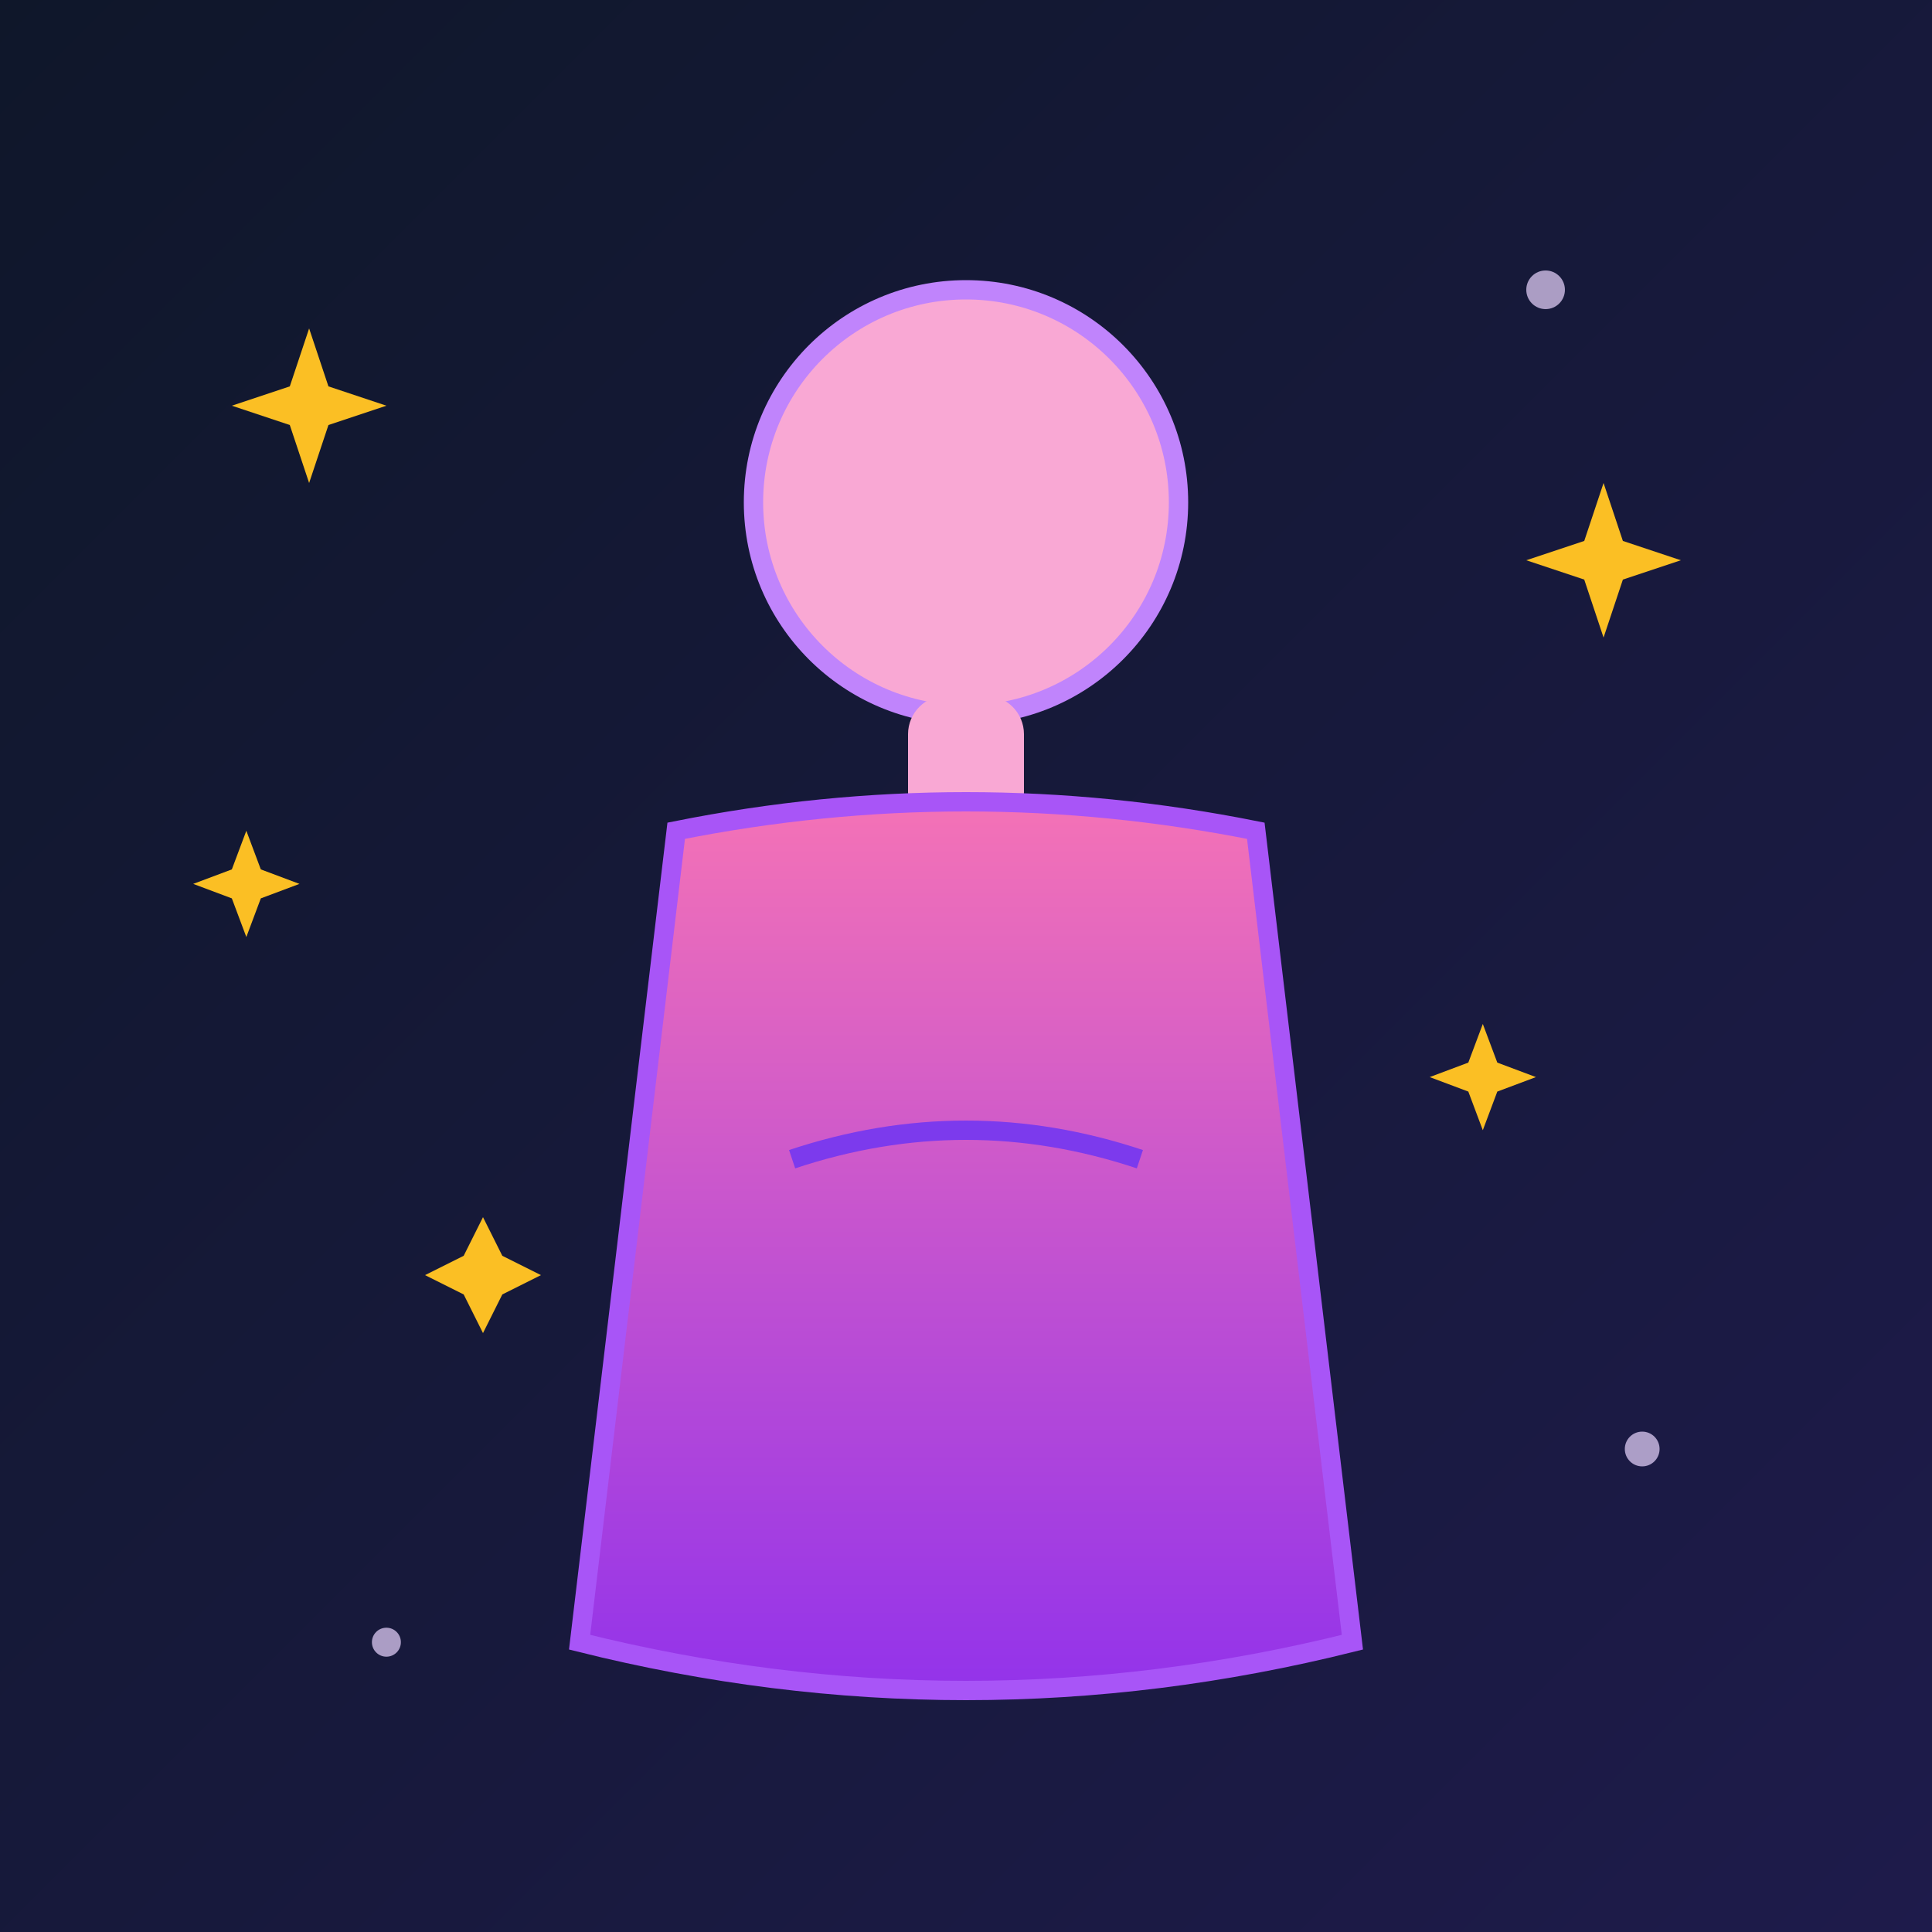
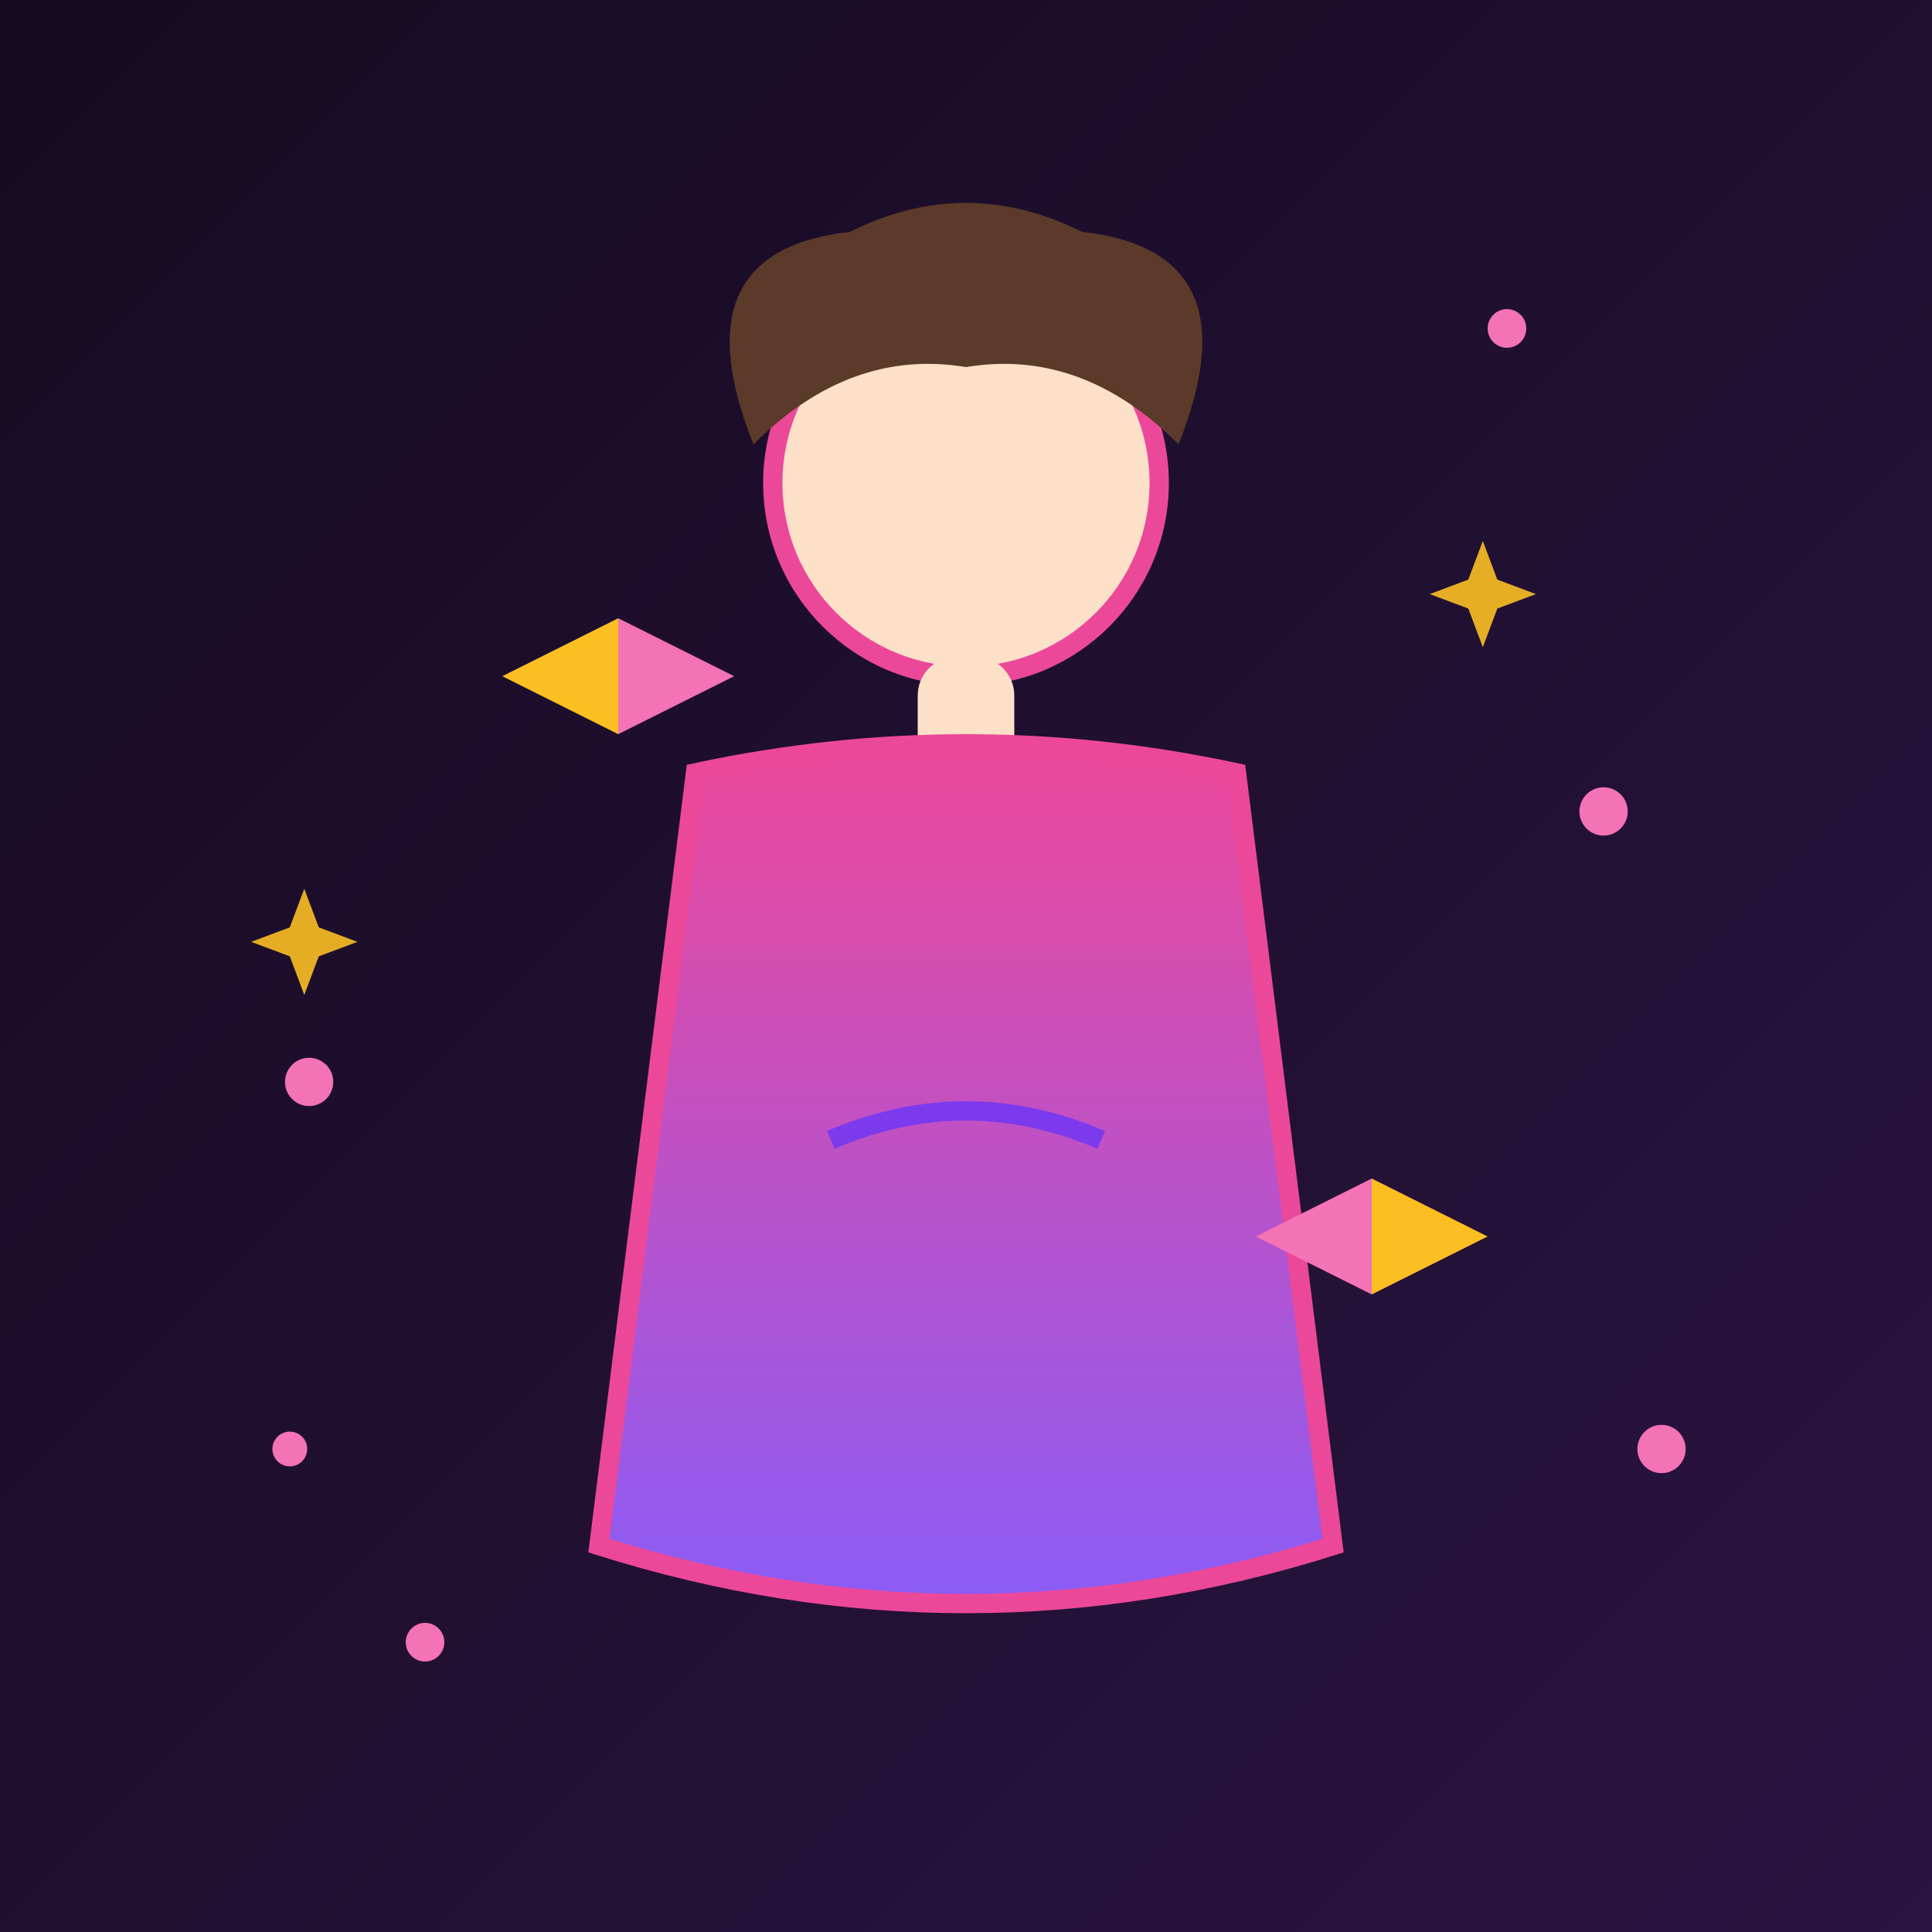
<svg xmlns="http://www.w3.org/2000/svg" viewBox="0 0 200 200" width="200" height="200">
  <defs>
    <linearGradient id="bg" x1="0" y1="0" x2="1" y2="1">
-       <stop offset="0" stop-color="#0f172a" />
-       <stop offset="1" stop-color="#1e1b4b" />
+       <stop offset="0" stop-color="#160b22" />
+       <stop offset="1" stop-color="#2a1440" />
    </linearGradient>
-     <linearGradient id="dress" x1="0" y1="0" x2="0" y2="1">
-       <stop offset="0" stop-color="#f472b6" />
-       <stop offset="1" stop-color="#9333ea" />
+     <linearGradient id="cape" x1="0" y1="0" x2="0" y2="1">
+       <stop offset="0" stop-color="#ec4899" />
+       <stop offset="1" stop-color="#8b5cf6" />
    </linearGradient>
  </defs>
  <rect width="200" height="200" fill="url(#bg)" />
-   <circle cx="100" cy="52" r="22" fill="#f9a8d4" stroke="#c084fc" stroke-width="2" />
-   <rect x="94" y="72" width="12" height="14" rx="4" fill="#f9a8d4" />
-   <path d="M70 86 Q100 80 130 86 L140 170 Q100 180 60 170 Z" fill="url(#dress)" stroke="#a855f7" stroke-width="2" />
-   <path d="M82 120 Q100 114 118 120" stroke="#7c3aed" stroke-width="2" fill="none" />
-   <g fill="#fbbf24">
-     <polygon points="30,40 32,34 34,40 40,42 34,44 32,50 30,44 24,42" />
-     <polygon points="164,56 166,50 168,56 174,58 168,60 166,66 164,60 158,58" />
-     <polygon points="48,130 50,126 52,130 56,132 52,134 50,138 48,134 44,132" />
-     <polygon points="152,110 153.5,106 155,110 159,111.5 155,113 153.5,117 152,113 148,111.5" />
-     <polygon points="24,90 25.5,86 27,90 31,91.5 27,93 25.5,97 24,93 20,91.5" />
+   <circle cx="100" cy="50" r="20" fill="#fde0c8" stroke="#ec4899" stroke-width="2" />
+   <path d="M78 46 Q70 26 88 24 Q100 18 112 24 Q130 26 122 46 Q112 36 100 38 Q88 36 78 46 Z" fill="#5b3a29" />
+   <rect x="95" y="68" width="10" height="12" rx="4" fill="#fde0c8" />
+   <path d="M72 80 Q100 74 128 80 L138 160 Q100 172 62 160 Z" fill="url(#cape)" stroke="#ec4899" stroke-width="2" />
+   <path d="M86 118 Q100 112 114 118" stroke="#7c3aed" stroke-width="2" fill="none" />
+   <g transform="translate(52,64)">
+     <path d="M0 6 L12 0 L12 12 Z" fill="#fbbf24" />
+     <path d="M24 6 L12 12 L12 0 Z" fill="#f472b6" />
  </g>
-   <g fill="#e9d5ff" opacity="0.7">
-     <circle cx="160" cy="30" r="2" />
-     <circle cx="40" cy="170" r="1.5" />
-     <circle cx="170" cy="150" r="1.8" />
+   <g transform="translate(130,122)">
+     <path d="M0 6 L12 0 L12 12 Z" fill="#f472b6" />
+     <path d="M24 6 L12 12 L12 0 Z" fill="#fbbf24" />
+   </g>
+   <g fill="#f472b6">
+     <circle cx="32" cy="112" r="2.5" />
+     <circle cx="166" cy="84" r="2.5" />
+     <circle cx="156" cy="34" r="2" />
+     <circle cx="44" cy="170" r="2" />
+     <circle cx="172" cy="150" r="2.5" />
+     <circle cx="30" cy="150" r="1.8" />
+   </g>
+   <g fill="#fbbf24" opacity="0.9">
+     <polygon points="30,96 31.5,92 33,96 37,97.5 33,99 31.5,103 30,99 26,97.5" />
+     <polygon points="152,60 153.5,56 155,60 159,61.5 155,63 153.5,67 152,63 148,61.5" />
  </g>
</svg>
